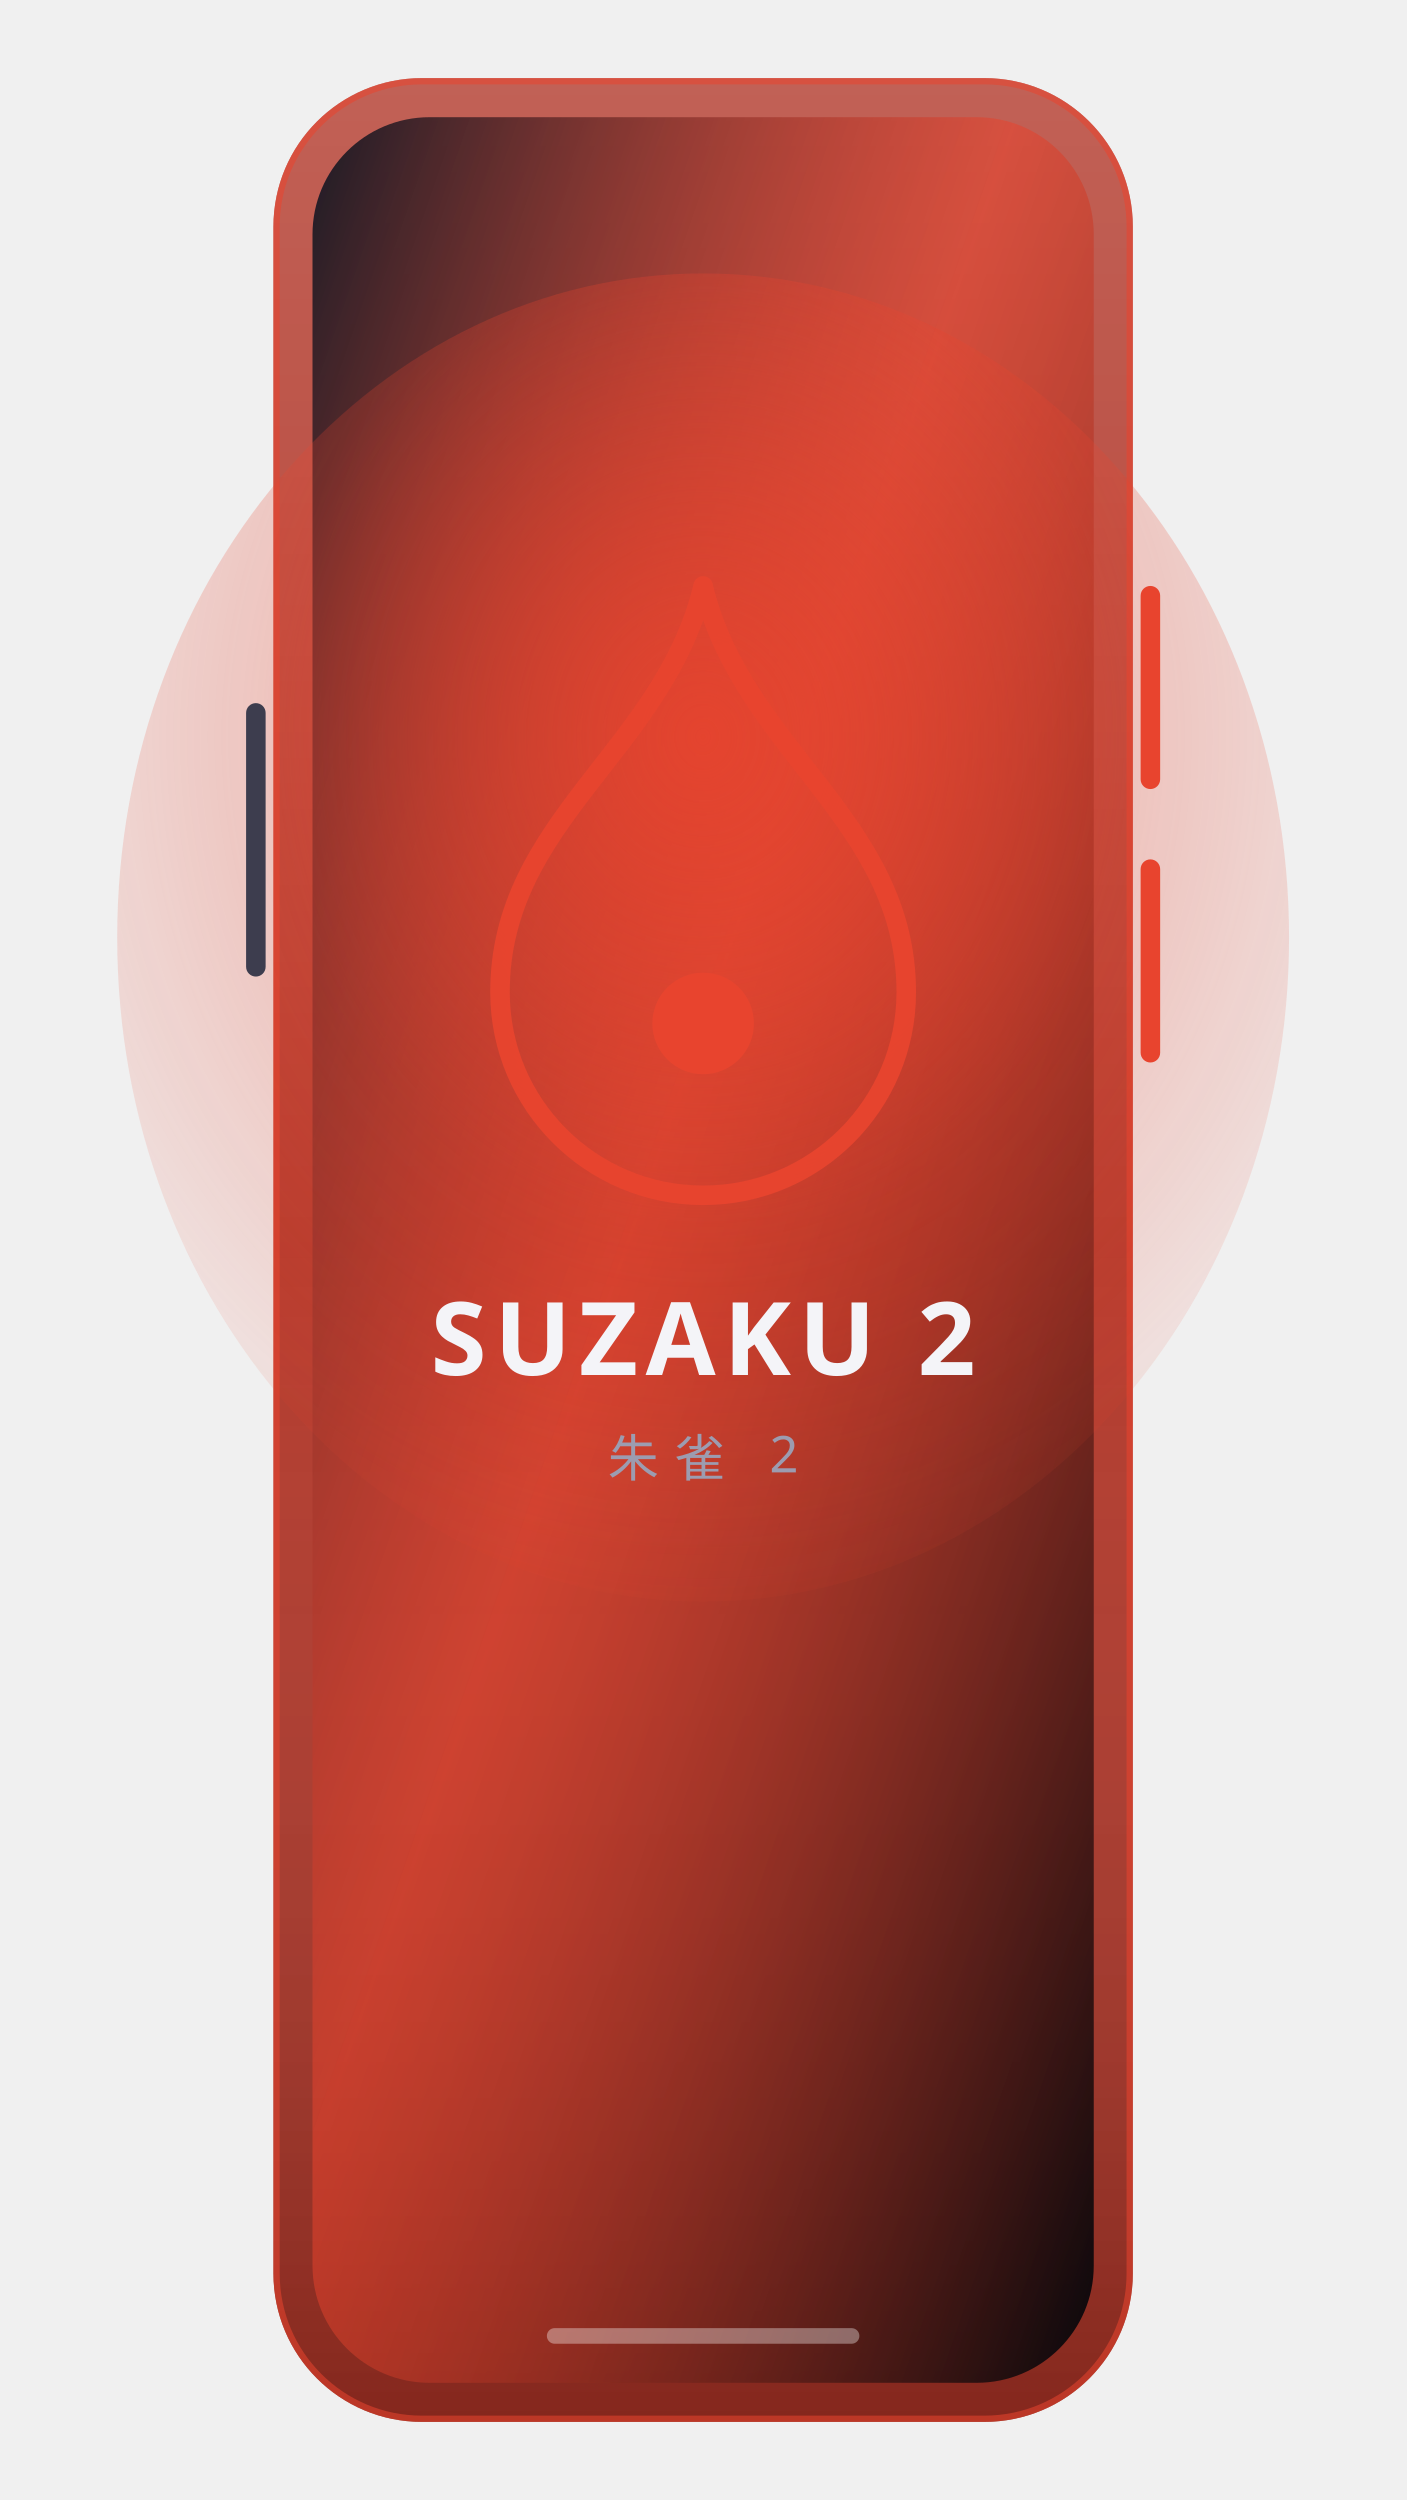
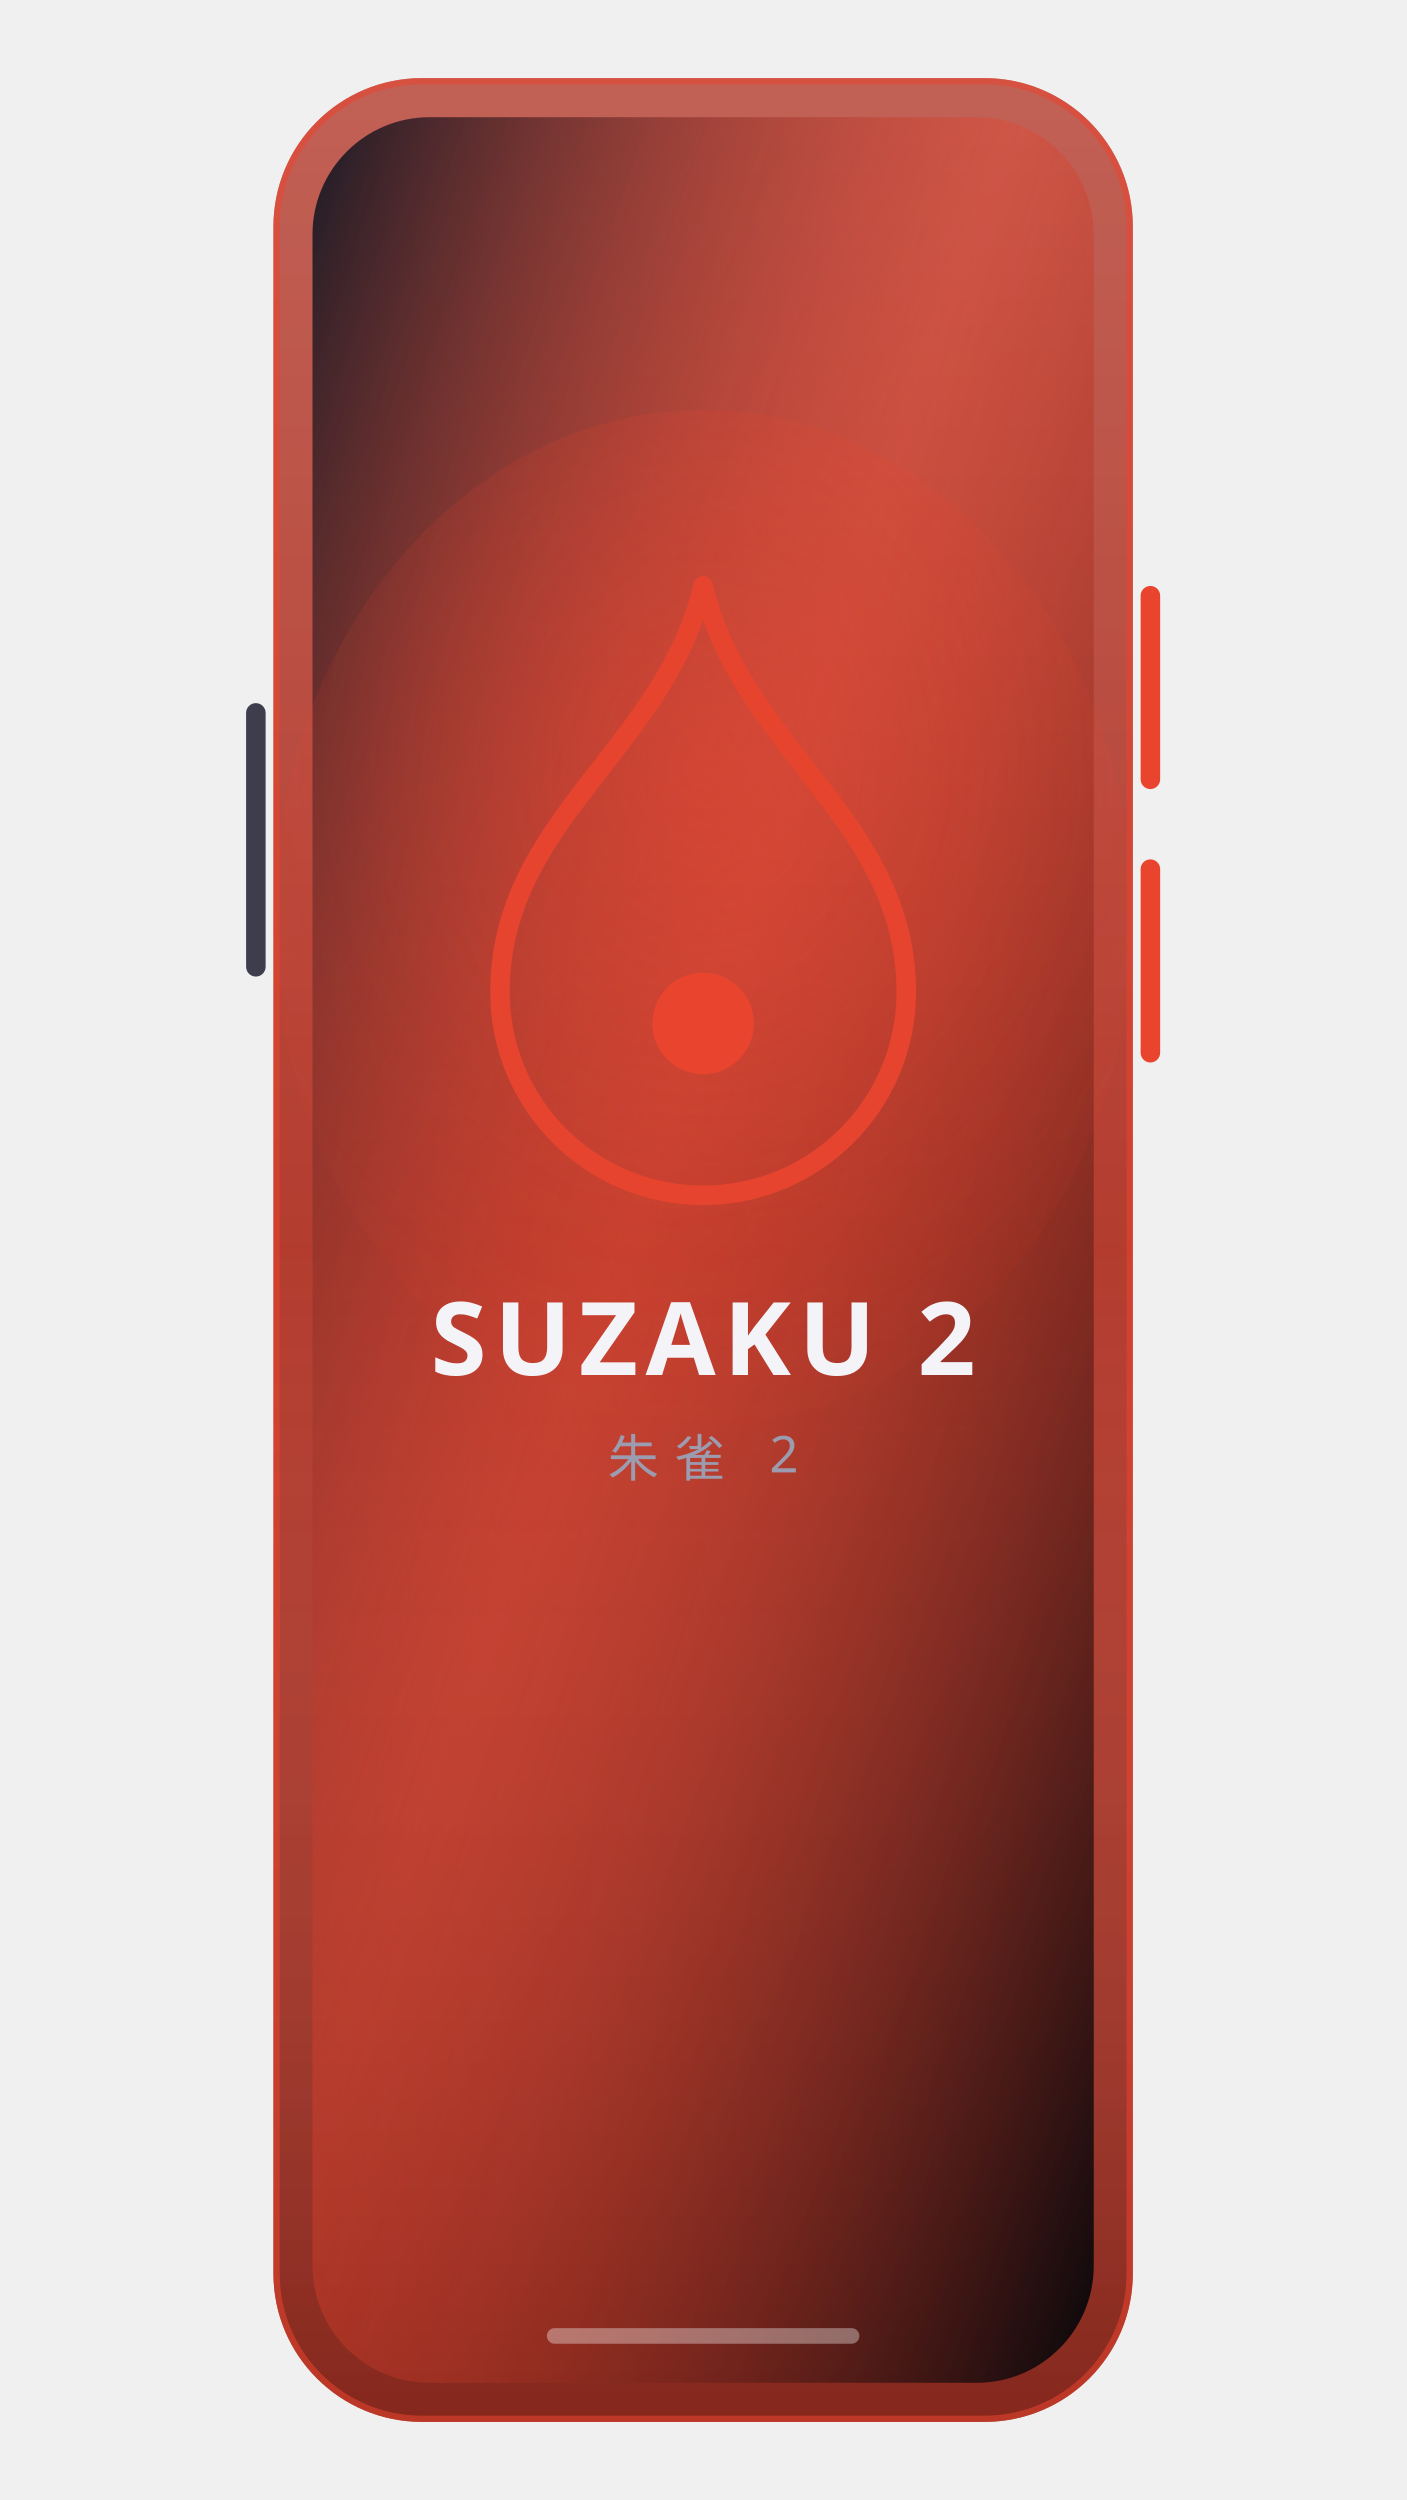
<svg xmlns="http://www.w3.org/2000/svg" viewBox="0 0 360 640" role="img" aria-label="SUZAKU 2">
  <defs>
    <linearGradient id="scrsuzaku21" x1="0" y1="0" x2="1" y2="1">
      <stop offset="0" stop-color="#1b1b26" />
-       <stop offset="0.45" stop-color="#e8442e" stop-opacity="0.55" />
+       <stop offset="0.45" stop-color="#e8442e" stop-opacity="0.34" />
      <stop offset="1" stop-color="#07070b" />
    </linearGradient>
    <radialGradient id="flaresuzaku21" cx="0.5" cy="0.35" r="0.75">
-       <stop offset="0" stop-color="#e8442e" stop-opacity="0.9" />
-       <stop offset="0.5" stop-color="#e8442e" stop-opacity="0.25" />
+       <stop offset="0" stop-color="#e8442e" stop-opacity="0.42" />
+       <stop offset="0.55" stop-color="#e8442e" stop-opacity="0.12" />
      <stop offset="1" stop-color="#e8442e" stop-opacity="0" />
    </radialGradient>
    <linearGradient id="metalsuzaku21" x1="0" y1="0" x2="0" y2="1">
      <stop offset="0" stop-color="#ffffff" stop-opacity="0.22" />
      <stop offset="0.5" stop-color="#ffffff" stop-opacity="0.04" />
      <stop offset="1" stop-color="#000000" stop-opacity="0.25" />
    </linearGradient>
  </defs>
  <rect x="70" y="20" width="220" height="600" rx="38" fill="#b03426" />
  <rect x="70" y="20" width="220" height="600" rx="38" fill="url(#metalsuzaku21)" />
  <rect x="70.8" y="20.8" width="218.4" height="598.4" rx="37.2" fill="none" stroke="#e8442e" stroke-opacity="0.55" stroke-width="1.6" />
  <rect x="80" y="30" width="200" height="580" rx="30" fill="url(#scrsuzaku21)" />
-   <ellipse cx="180" cy="240" rx="150" ry="170" fill="url(#flaresuzaku21)" />
+   <ellipse cx="180" cy="235" rx="110" ry="130" fill="url(#flaresuzaku21)" />
  <path d="M180 150 c-10 42 -52 60 -52 104 a52 52 0 0 0 104 0 c0 -44 -42 -62 -52 -104z" fill="none" stroke="#e8442e" stroke-width="5" stroke-linejoin="round" opacity="0.95" />
  <circle cx="180" cy="262" r="13" fill="#e8442e" />
  <text x="180" y="352" font-family="'Noto Sans JP',sans-serif" font-size="26" font-weight="800" fill="#f4f4f8" text-anchor="middle" letter-spacing="2">SUZAKU 2</text>
  <text x="180" y="378" font-family="'Noto Sans JP',sans-serif" font-size="13" fill="#9c9cb0" text-anchor="middle" letter-spacing="4">朱雀 2</text>
  <rect x="140" y="596" width="80" height="4" rx="2" fill="#ffffff" opacity="0.35" />
  <rect x="292" y="150" width="5" height="52" rx="2.5" fill="#e8442e" />
  <rect x="292" y="220" width="5" height="52" rx="2.5" fill="#e8442e" />
  <rect x="63" y="180" width="5" height="70" rx="2.5" fill="#3d3d4e" />
</svg>
